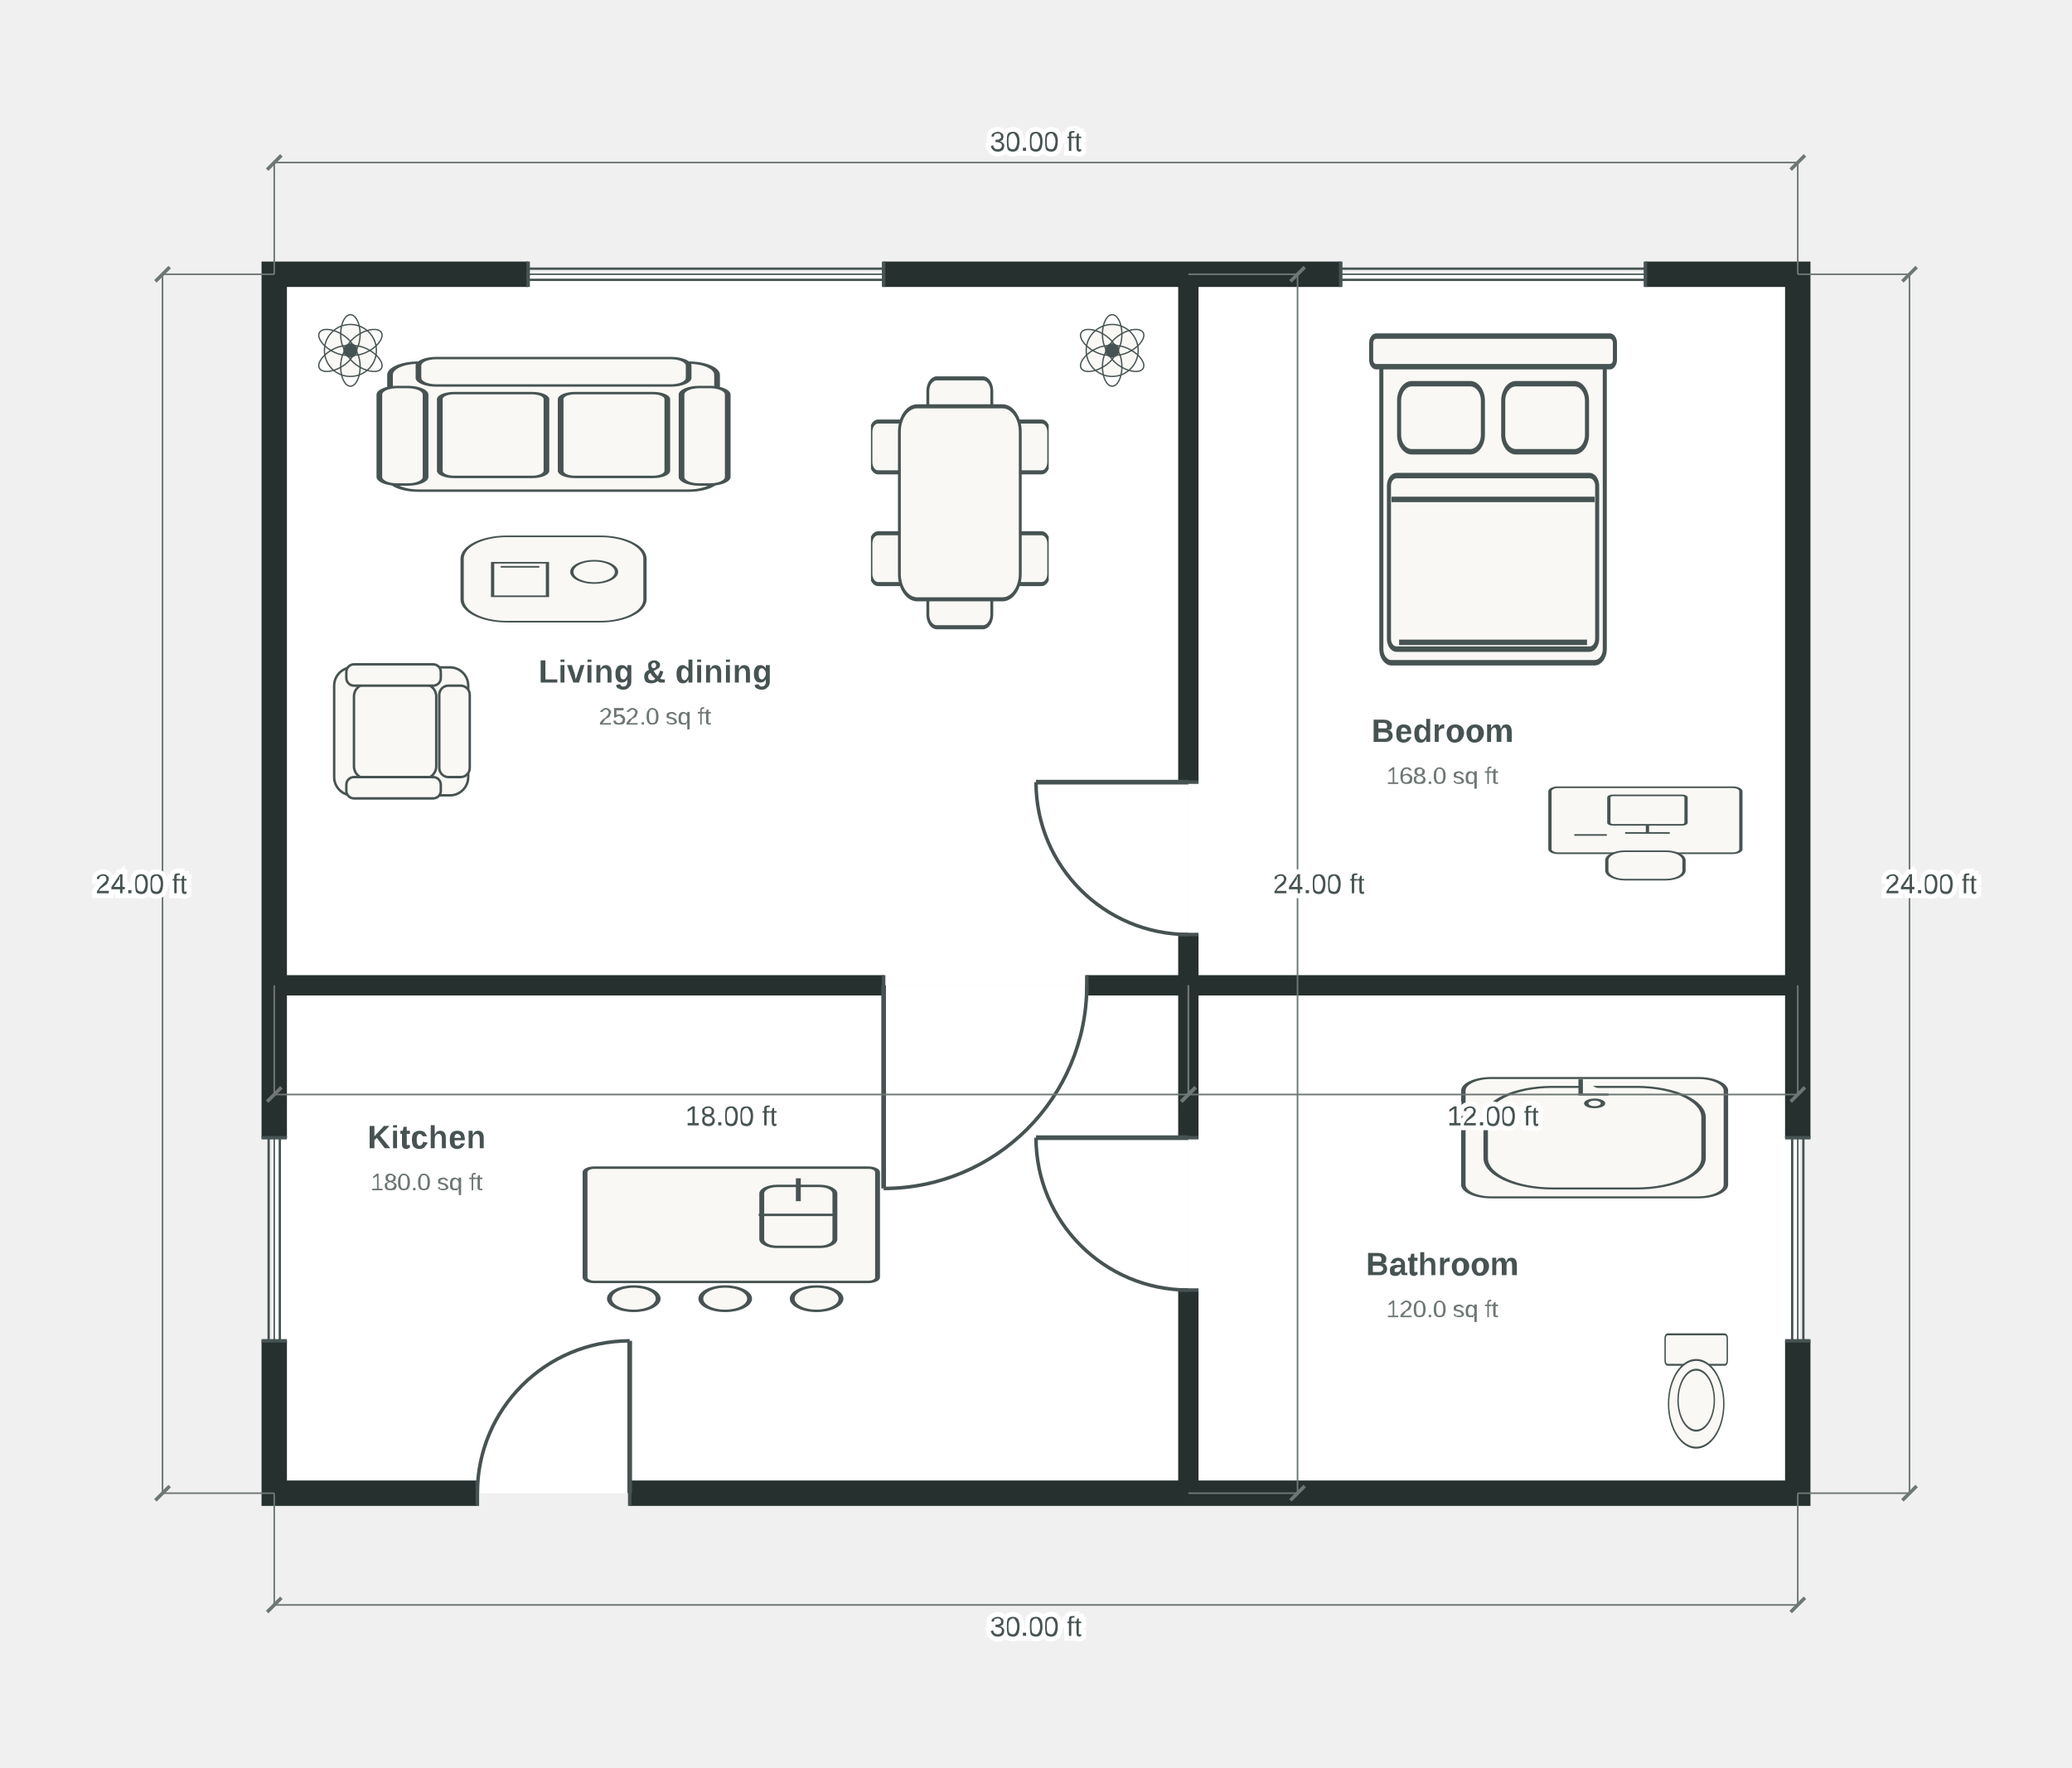
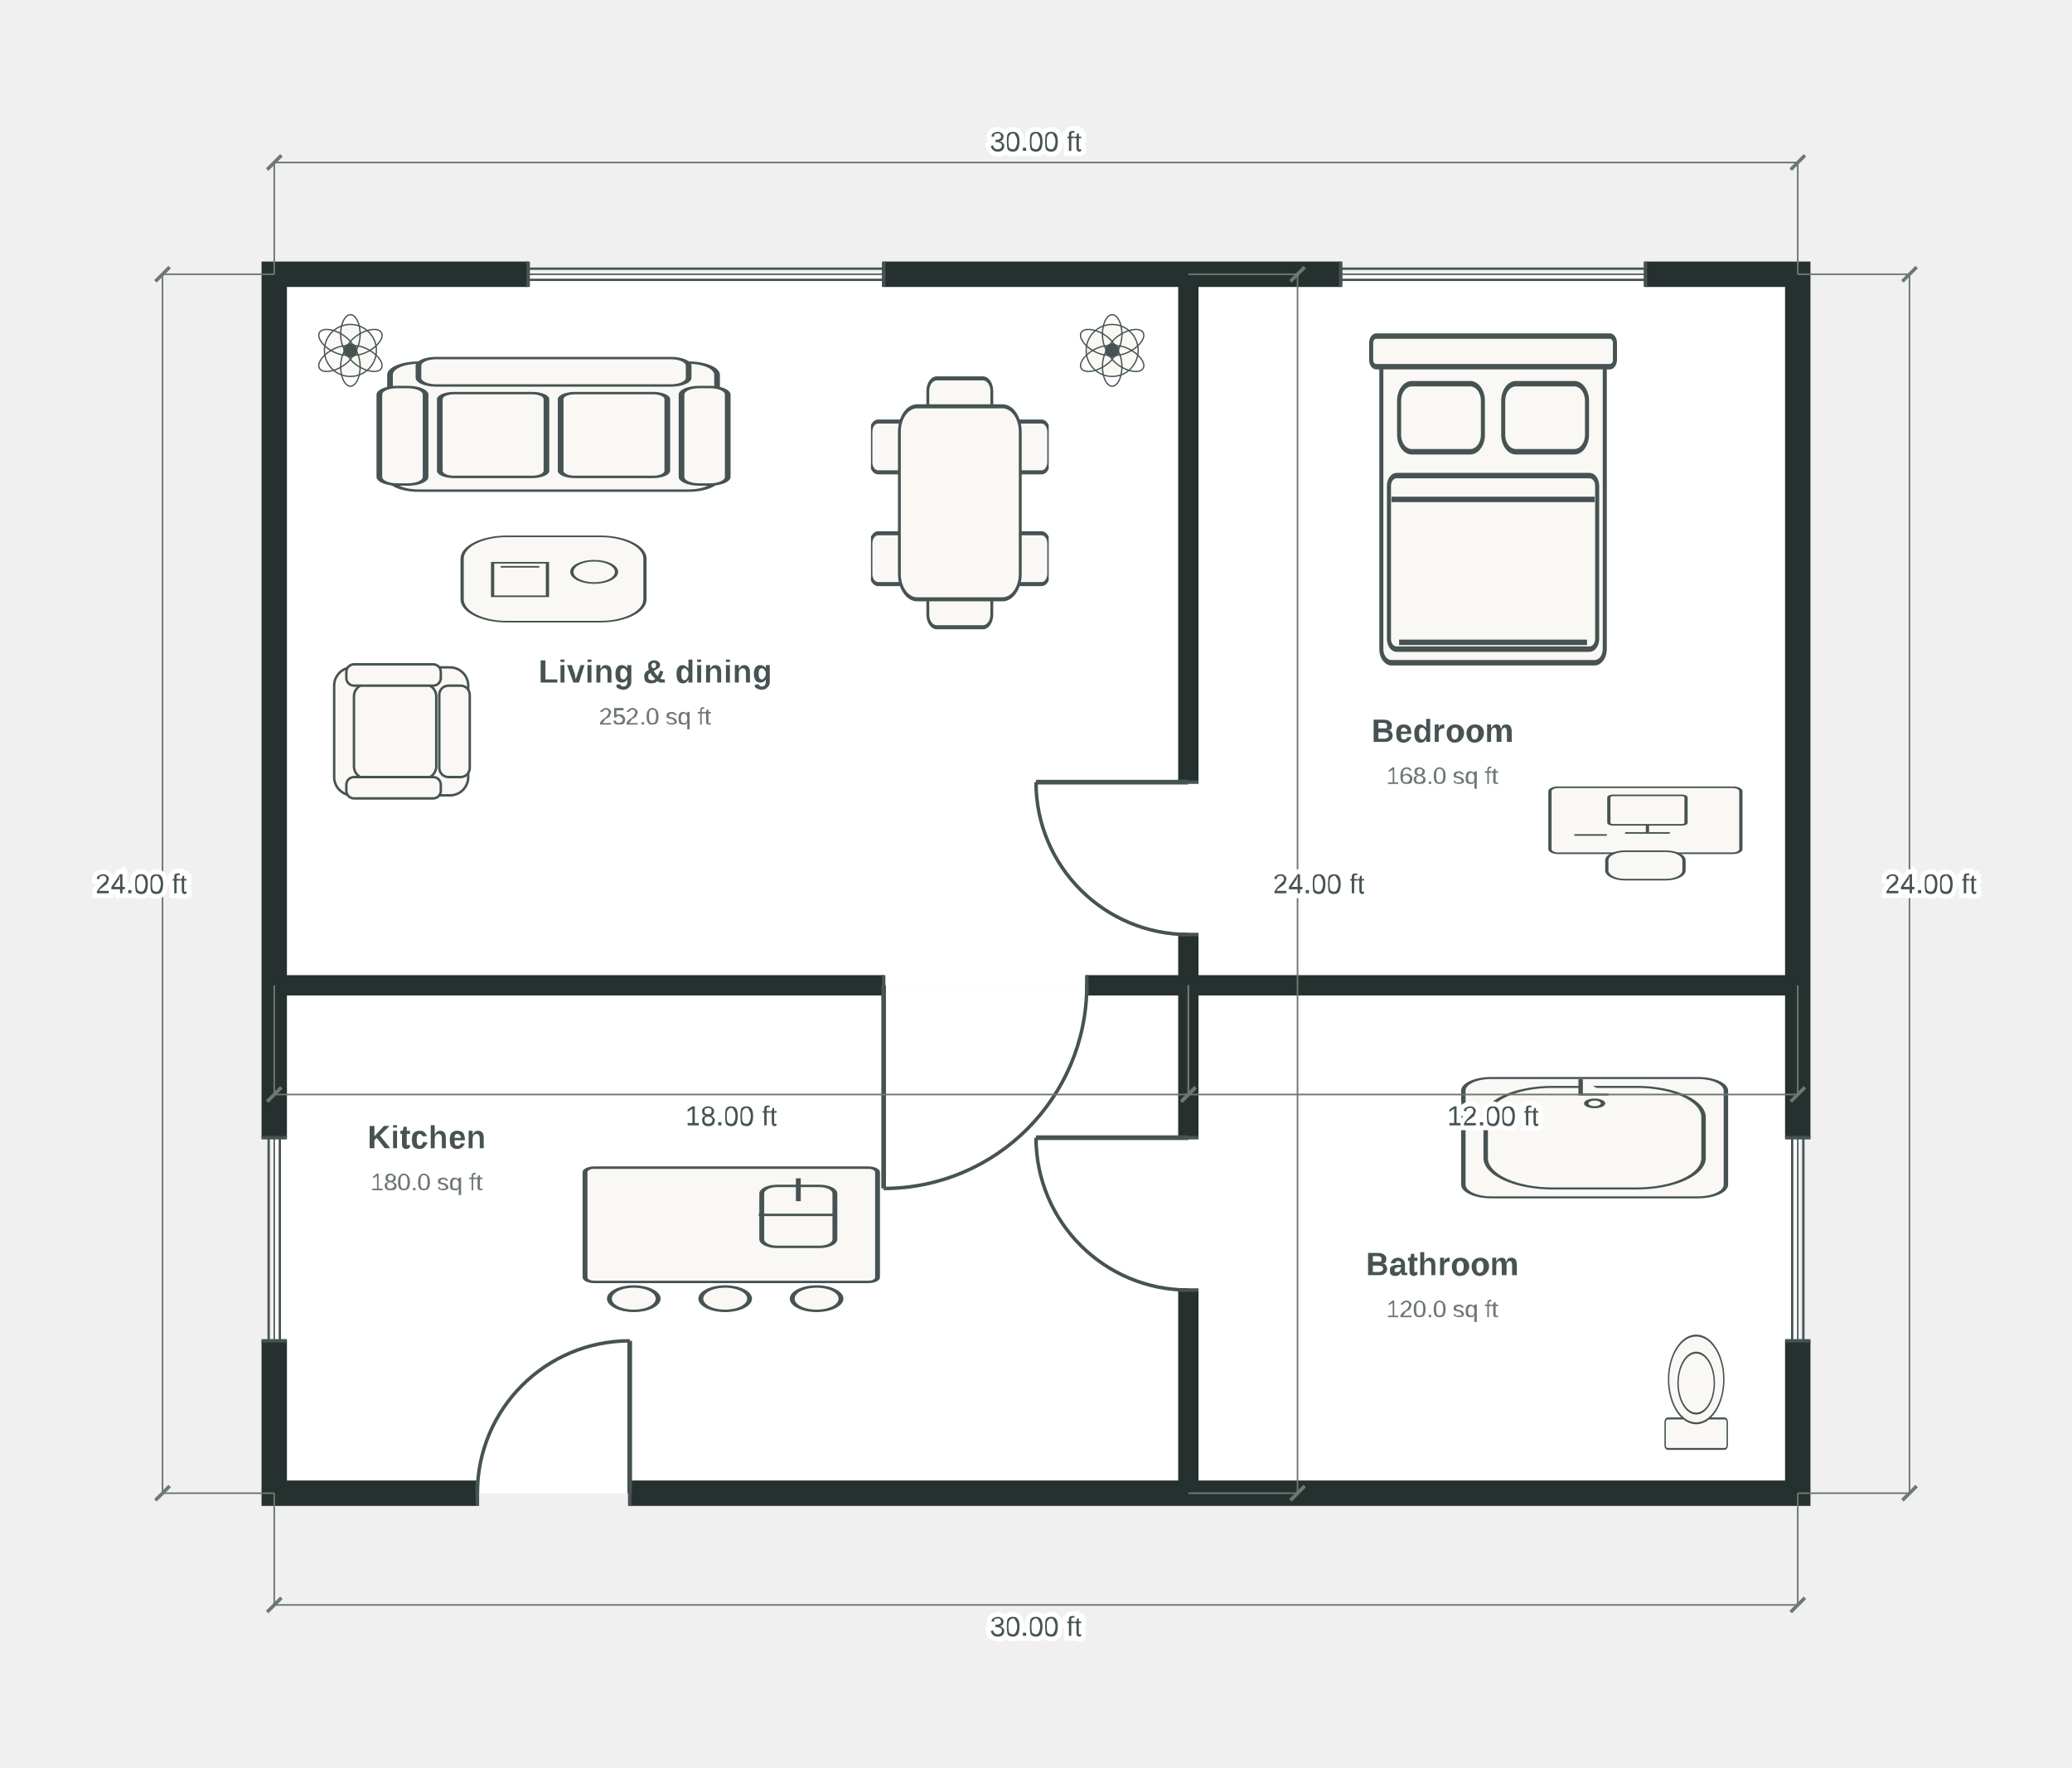
<svg xmlns="http://www.w3.org/2000/svg" class="fp-plan-drawing fp-preset-technical" data-testid="floor-plan-technical" data-geometry="{&quot;walls&quot;:[{&quot;id&quot;:&quot;north&quot;,&quot;a&quot;:[-15,-12],&quot;b&quot;:[15,-12],&quot;thickness&quot;:0.5,&quot;height&quot;:9},{&quot;id&quot;:&quot;east&quot;,&quot;a&quot;:[15,-12],&quot;b&quot;:[15,12],&quot;thickness&quot;:0.5,&quot;height&quot;:9},{&quot;id&quot;:&quot;south&quot;,&quot;a&quot;:[15,12],&quot;b&quot;:[-15,12],&quot;thickness&quot;:0.5,&quot;height&quot;:9},{&quot;id&quot;:&quot;west&quot;,&quot;a&quot;:[-15,12],&quot;b&quot;:[-15,-12],&quot;thickness&quot;:0.5,&quot;height&quot;:9},{&quot;id&quot;:&quot;bedroom-west&quot;,&quot;a&quot;:[3,-12],&quot;b&quot;:[3,12],&quot;thickness&quot;:0.4,&quot;height&quot;:9},{&quot;id&quot;:&quot;kitchen-divider&quot;,&quot;a&quot;:[-15,2],&quot;b&quot;:[3,2],&quot;thickness&quot;:0.4,&quot;height&quot;:9},{&quot;id&quot;:&quot;bath&quot;,&quot;a&quot;:[3,2],&quot;b&quot;:[15,2],&quot;thickness&quot;:0.4,&quot;height&quot;:9}],&quot;rooms&quot;:[{&quot;id&quot;:&quot;living&quot;,&quot;name&quot;:&quot;Living &amp; dining&quot;,&quot;points&quot;:[[-15,-12],[3,-12],[3,2],[-15,2]]},{&quot;id&quot;:&quot;bedroom&quot;,&quot;name&quot;:&quot;Bedroom&quot;,&quot;points&quot;:[[3,-12],[15,-12],[15,2],[3,2]]},{&quot;id&quot;:&quot;kitchen&quot;,&quot;name&quot;:&quot;Kitchen&quot;,&quot;points&quot;:[[-15,2],[3,2],[3,12],[-15,12]]},{&quot;id&quot;:&quot;bathroom&quot;,&quot;name&quot;:&quot;Bathroom&quot;,&quot;points&quot;:[[3,2],[15,2],[15,12],[3,12]]}],&quot;openings&quot;:[{&quot;id&quot;:&quot;entry&quot;,&quot;kind&quot;:&quot;door&quot;,&quot;wallId&quot;:&quot;south&quot;,&quot;offset&quot;:23,&quot;width&quot;:3,&quot;height&quot;:7,&quot;sill&quot;:0},{&quot;id&quot;:&quot;living-kitchen&quot;,&quot;kind&quot;:&quot;door&quot;,&quot;wallId&quot;:&quot;kitchen-divider&quot;,&quot;offset&quot;:12,&quot;width&quot;:4,&quot;height&quot;:7,&quot;sill&quot;:0},{&quot;id&quot;:&quot;bedroom-entry&quot;,&quot;kind&quot;:&quot;door&quot;,&quot;wallId&quot;:&quot;bedroom-west&quot;,&quot;offset&quot;:10,&quot;width&quot;:3,&quot;height&quot;:7,&quot;sill&quot;:0},{&quot;id&quot;:&quot;bath-entry&quot;,&quot;kind&quot;:&quot;door&quot;,&quot;wallId&quot;:&quot;bedroom-west&quot;,&quot;offset&quot;:17,&quot;width&quot;:3,&quot;height&quot;:7,&quot;sill&quot;:0},{&quot;id&quot;:&quot;living-window&quot;,&quot;kind&quot;:&quot;window&quot;,&quot;wallId&quot;:&quot;north&quot;,&quot;offset&quot;:5,&quot;width&quot;:7,&quot;height&quot;:4,&quot;sill&quot;:3},{&quot;id&quot;:&quot;bedroom-window&quot;,&quot;kind&quot;:&quot;window&quot;,&quot;wallId&quot;:&quot;north&quot;,&quot;offset&quot;:21,&quot;width&quot;:6,&quot;height&quot;:4,&quot;sill&quot;:3},{&quot;id&quot;:&quot;kitchen-window&quot;,&quot;kind&quot;:&quot;window&quot;,&quot;wallId&quot;:&quot;west&quot;,&quot;offset&quot;:3,&quot;width&quot;:4,&quot;height&quot;:4,&quot;sill&quot;:3},{&quot;id&quot;:&quot;bath-window&quot;,&quot;kind&quot;:&quot;window&quot;,&quot;wallId&quot;:&quot;east&quot;,&quot;offset&quot;:17,&quot;width&quot;:4,&quot;height&quot;:4,&quot;sill&quot;:3}]}" viewBox="-20.4 -17.4 40.8 34.8" role="img" aria-label="Courtyard concept — technical floor plan, ft" style="background:#ffffff;color:#465352">
  <defs>
    <pattern id="public-technical-warm-oak-warm-oak" width="3.2" height=".65" patternUnits="userSpaceOnUse">
      <rect width="3.2" height=".65" fill="#e8dcc6" />
      <path d="M0 .65H3.2M0 0V.65M1.6 .05h1M.2 .35h1" fill="none" stroke="#c5ae88" stroke-width=".018" opacity=".65" />
    </pattern>
    <pattern id="public-technical-warm-oak-light-stone" width="2.5" height="2.5" patternUnits="userSpaceOnUse">
      <rect width="2.5" height="2.5" fill="#e9e9e3" />
      <path d="M0 0H2.5V2.5M.5 .8l.7 .4 .5-.1" fill="none" stroke="#c8cbc3" stroke-width=".022" />
    </pattern>
    <pattern id="public-technical-warm-oak-grid" width="1.25" height="1.25" patternUnits="userSpaceOnUse">
      <circle cx="0" cy="0" r="0.046" fill="#6d7774" opacity=".4" />
    </pattern>
    <mask id="public-technical-warm-oak-openings" maskUnits="userSpaceOnUse" x="-20.4" y="-17.4" width="40.8" height="34.8">
      <rect x="-20.4" y="-17.4" width="40.8" height="34.8" fill="white" />
      <rect x="23" y="-0.296" width="3" height="0.592" transform="translate(15 12) rotate(180)" fill="black" />
      <rect x="12" y="-0.246" width="4" height="0.492" transform="translate(-15 2) rotate(0)" fill="black" />
      <rect x="10" y="-0.246" width="3" height="0.492" transform="translate(3 -12) rotate(90)" fill="black" />
      <rect x="17" y="-0.246" width="3" height="0.492" transform="translate(3 -12) rotate(90)" fill="black" />
      <rect x="5" y="-0.296" width="7" height="0.592" transform="translate(-15 -12) rotate(0)" fill="black" />
      <rect x="21" y="-0.296" width="6" height="0.592" transform="translate(-15 -12) rotate(0)" fill="black" />
      <rect x="3" y="-0.296" width="4" height="0.592" transform="translate(-15 12) rotate(-90)" fill="black" />
      <rect x="17" y="-0.296" width="4" height="0.592" transform="translate(15 -12) rotate(90)" fill="black" />
    </mask>
  </defs>
  <polygon points="-15,-12 3,-12 3,2 -15,2" fill="#ffffff" stroke="none" stroke-width="0.092" />
  <polygon points="3,-12 15,-12 15,2 3,2" fill="#ffffff" stroke="none" stroke-width="0.092" />
  <polygon points="-15,2 3,2 3,12 -15,12" fill="#ffffff" stroke="none" stroke-width="0.092" />
  <polygon points="3,2 15,2 15,12 3,12" fill="#ffffff" stroke="none" stroke-width="0.092" />
  <g data-furniture-id="sofa" transform="translate(-9.5 -9) rotate(0)" style="cursor:default">
    <svg x="-3.5" y="-1.5" width="7" height="3" viewBox="0 0 100 100" preserveAspectRatio="none" style="color:#465352;--furniture-fill:white">
      <g class="fp-symbol" stroke="currentColor" stroke-width="1.6" fill="var(--furniture-fill, #f9f8f4)" vector-effect="non-scaling-stroke">
        <rect x="4" y="8" width="92" height="84" rx="8" />
        <rect x="12" y="5" width="76" height="18" rx="5" />
        <rect x="1" y="24" width="13" height="64" rx="5" />
        <rect x="86" y="24" width="13" height="64" rx="5" />
        <rect x="18" y="28" width="30" height="55" rx="4" />
        <rect x="52" y="28" width="30" height="55" rx="4" />
      </g>
    </svg>
  </g>
  <g data-furniture-id="coffee" transform="translate(-9.5 -6) rotate(0)" style="cursor:default">
    <svg x="-2" y="-1" width="4" height="2" viewBox="0 0 100 100" preserveAspectRatio="none" style="color:#465352;--furniture-fill:white">
      <g class="fp-symbol" stroke="currentColor" stroke-width="1.6" fill="var(--furniture-fill, #f9f8f4)" vector-effect="non-scaling-stroke">
        <rect x="5" y="8" width="90" height="84" rx="22" />
        <circle cx="70" cy="43" r="11" />
        <path d="M20 34h27v33H20zM24 38h19" />
      </g>
    </svg>
  </g>
  <g data-furniture-id="chair" transform="translate(-12.5 -3) rotate(90)" style="cursor:default">
    <svg x="-1.5" y="-1.5" width="3" height="3" viewBox="0 0 100 100" preserveAspectRatio="none" style="color:#465352;--furniture-fill:white">
      <g class="fp-symbol" stroke="currentColor" stroke-width="1.6" fill="var(--furniture-fill, #f9f8f4)" vector-effect="non-scaling-stroke">
        <rect x="8" y="6" width="84" height="88" rx="12" />
        <rect x="19" y="27" width="62" height="54" rx="8" />
        <rect x="6" y="24" width="14" height="62" rx="5" />
        <rect x="80" y="24" width="14" height="62" rx="5" />
        <rect x="20" y="5" width="60" height="20" rx="6" />
      </g>
    </svg>
  </g>
  <g data-furniture-id="dining" transform="translate(-1.5 -7.5) rotate(90)" style="cursor:default">
    <svg x="-2.5" y="-1.75" width="5" height="3.5" viewBox="0 0 100 100" preserveAspectRatio="none" style="color:#465352;--furniture-fill:white">
      <g class="fp-symbol" stroke="currentColor" stroke-width="1.6" fill="var(--furniture-fill, #f9f8f4)" vector-effect="non-scaling-stroke">
        <g>
          <rect x="18" y="0" width="20" height="20" rx="4" />
          <rect x="18" y="80" width="20" height="20" rx="4" />
        </g>
        <g>
          <rect x="62" y="0" width="20" height="20" rx="4" />
          <rect x="62" y="80" width="20" height="20" rx="4" />
        </g>
        <rect x="1" y="32" width="16" height="36" rx="5" />
        <rect x="83" y="32" width="16" height="36" rx="5" />
        <rect x="12" y="16" width="76" height="68" rx="10" />
      </g>
    </svg>
  </g>
  <g data-furniture-id="plant1" transform="translate(-13.5 -10.5) rotate(0)" style="cursor:default">
    <svg x="-0.8" y="-0.8" width="1.6" height="1.6" viewBox="0 0 100 100" preserveAspectRatio="none" style="color:#465352;--furniture-fill:white">
      <g class="fp-symbol" stroke="currentColor" stroke-width="1.6" fill="var(--furniture-fill, #f9f8f4)" vector-effect="non-scaling-stroke">
        <circle cx="50" cy="50" r="32" />
        <ellipse cx="50" cy="30" rx="12" ry="24" transform="rotate(0 50 50)" fill="none" />
        <ellipse cx="50" cy="30" rx="12" ry="24" transform="rotate(60 50 50)" fill="none" />
        <ellipse cx="50" cy="30" rx="12" ry="24" transform="rotate(120 50 50)" fill="none" />
        <ellipse cx="50" cy="30" rx="12" ry="24" transform="rotate(180 50 50)" fill="none" />
        <ellipse cx="50" cy="30" rx="12" ry="24" transform="rotate(240 50 50)" fill="none" />
        <ellipse cx="50" cy="30" rx="12" ry="24" transform="rotate(300 50 50)" fill="none" />
        <circle cx="50" cy="50" r="8" fill="currentColor" />
      </g>
    </svg>
  </g>
  <g data-furniture-id="plant2" transform="translate(1.5 -10.5) rotate(0)" style="cursor:default">
    <svg x="-0.8" y="-0.8" width="1.6" height="1.6" viewBox="0 0 100 100" preserveAspectRatio="none" style="color:#465352;--furniture-fill:white">
      <g class="fp-symbol" stroke="currentColor" stroke-width="1.6" fill="var(--furniture-fill, #f9f8f4)" vector-effect="non-scaling-stroke">
        <circle cx="50" cy="50" r="32" />
        <ellipse cx="50" cy="30" rx="12" ry="24" transform="rotate(0 50 50)" fill="none" />
        <ellipse cx="50" cy="30" rx="12" ry="24" transform="rotate(60 50 50)" fill="none" />
        <ellipse cx="50" cy="30" rx="12" ry="24" transform="rotate(120 50 50)" fill="none" />
        <ellipse cx="50" cy="30" rx="12" ry="24" transform="rotate(180 50 50)" fill="none" />
        <ellipse cx="50" cy="30" rx="12" ry="24" transform="rotate(240 50 50)" fill="none" />
        <ellipse cx="50" cy="30" rx="12" ry="24" transform="rotate(300 50 50)" fill="none" />
        <circle cx="50" cy="50" r="8" fill="currentColor" />
      </g>
    </svg>
  </g>
  <g data-furniture-id="bed" transform="translate(9 -7.5) rotate(0)" style="cursor:default">
    <svg x="-2.5" y="-3.35" width="5" height="6.7" viewBox="0 0 100 100" preserveAspectRatio="none" style="color:#465352;--furniture-fill:white">
      <g class="fp-symbol" stroke="currentColor" stroke-width="1.6" fill="var(--furniture-fill, #f9f8f4)" vector-effect="non-scaling-stroke">
        <rect x="6" y="3" width="88" height="94" rx="4" />
        <rect x="2" y="1" width="96" height="9" rx="2" />
        <rect x="13" y="15" width="33" height="20" rx="5" />
        <rect x="54" y="15" width="33" height="20" rx="5" />
        <rect x="9" y="42" width="82" height="51" rx="3" />
        <path d="M10 49H90M13 91H87" fill="none" />
      </g>
    </svg>
  </g>
  <g data-furniture-id="desk" transform="translate(12 -1) rotate(0)" style="cursor:default">
    <svg x="-2" y="-1" width="4" height="2" viewBox="0 0 100 100" preserveAspectRatio="none" style="color:#465352;--furniture-fill:white">
      <g class="fp-symbol" stroke="currentColor" stroke-width="1.6" fill="var(--furniture-fill, #f9f8f4)" vector-effect="non-scaling-stroke">
        <rect x="3" y="5" width="94" height="65" rx="4" />
        <rect x="31" y="68" width="38" height="28" rx="9" />
        <rect x="32" y="13" width="38" height="29" rx="2" />
        <path d="M51 42v8M40 50h22M15 52h16" />
      </g>
    </svg>
  </g>
  <g data-furniture-id="island" transform="translate(-6 7) rotate(0)" style="cursor:default">
    <svg x="-3" y="-1.5" width="6" height="3" viewBox="0 0 100 100" preserveAspectRatio="none" style="color:#465352;--furniture-fill:white">
      <g class="fp-symbol" stroke="currentColor" stroke-width="1.6" fill="var(--furniture-fill, #f9f8f4)" vector-effect="non-scaling-stroke">
        <rect x="2" y="3" width="96" height="75" rx="3" />
        <circle cx="18" cy="89" r="8" />
        <circle cx="48" cy="89" r="8" />
        <circle cx="78" cy="89" r="8" />
        <rect x="60" y="15" width="24" height="40" rx="5" />
        <path d="M59 34h25M72 10v15" />
      </g>
    </svg>
  </g>
  <g data-furniture-id="bath" transform="translate(11 5) rotate(0)" style="cursor:default">
    <svg x="-2.75" y="-1.25" width="5.5" height="2.5" viewBox="0 0 100 100" preserveAspectRatio="none" style="color:#465352;--furniture-fill:white">
      <g class="fp-symbol" stroke="currentColor" stroke-width="1.6" fill="var(--furniture-fill, #f9f8f4)" vector-effect="non-scaling-stroke">
        <rect x="3" y="3" width="94" height="94" rx="10" />
        <rect x="11" y="10" width="78" height="80" rx="24" />
        <circle cx="50" cy="23" r="3" />
        <path d="M45 4v12h10" />
      </g>
    </svg>
  </g>
-   <g data-furniture-id="toilet" transform="translate(13 10) rotate(0)" style="cursor:default">
+   <g data-furniture-id="toilet" transform="translate(13 10) rotate(180)" style="cursor:default">
    <svg x="-0.85" y="-1.2" width="1.7" height="2.4" viewBox="0 0 100 100" preserveAspectRatio="none" style="color:#465352;--furniture-fill:white">
      <g class="fp-symbol" stroke="currentColor" stroke-width="1.6" fill="var(--furniture-fill, #f9f8f4)" vector-effect="non-scaling-stroke">
        <rect x="14" y="3" width="72" height="25" rx="3" />
        <ellipse cx="50" cy="60" rx="32" ry="36" />
        <ellipse cx="50" cy="57" rx="21" ry="25" />
      </g>
    </svg>
  </g>
  <g mask="url(#public-technical-warm-oak-openings)" fill="none" stroke="#26302f" stroke-linejoin="miter" stroke-miterlimit="4" stroke-linecap="butt">
    <path d="M-15 -12 L15 -12 L15 12 L-15 12 Z" stroke-width="0.5" />
    <path d="M3 -12 L3 12" stroke-width="0.4" />
    <path d="M-15 2 L3 2 L15 2" stroke-width="0.4" />
  </g>
  <g transform="translate(15 12) rotate(180) translate(23 0)" stroke="#465352" stroke-width="0.069" fill="none">
    <path d="M0 -0.25v0.5M3 -0.25v0.5" />
    <g transform="translate(0 0) scale(1 1)" opacity="1">
      <path d="M0 0V3" stroke-width="0.092" />
      <path d="M3 0A3 3 0 0 1 0 3" />
    </g>
  </g>
  <g transform="translate(-15 2) rotate(0) translate(12 0)" stroke="#465352" stroke-width="0.069" fill="none">
    <path d="M0 -0.2v0.4M4 -0.2v0.4" />
    <g transform="translate(0 0) scale(1 1)" opacity="1">
      <path d="M0 0V4" stroke-width="0.092" />
      <path d="M4 0A4 4 0 0 1 0 4" />
    </g>
  </g>
  <g transform="translate(3 -12) rotate(90) translate(10 0)" stroke="#465352" stroke-width="0.069" fill="none">
    <path d="M0 -0.2v0.4M3 -0.2v0.4" />
    <g transform="translate(0 0) scale(1 1)" opacity="1">
      <path d="M0 0V3" stroke-width="0.092" />
      <path d="M3 0A3 3 0 0 1 0 3" />
    </g>
  </g>
  <g transform="translate(3 -12) rotate(90) translate(17 0)" stroke="#465352" stroke-width="0.069" fill="none">
    <path d="M0 -0.2v0.4M3 -0.2v0.4" />
    <g transform="translate(0 0) scale(1 1)" opacity="1">
      <path d="M0 0V3" stroke-width="0.092" />
      <path d="M3 0A3 3 0 0 1 0 3" />
    </g>
  </g>
  <g transform="translate(-15 -12) rotate(0) translate(5 0)" stroke="#465352" stroke-width="0.069" fill="none">
    <path d="M0 -0.25v0.5M7 -0.25v0.5" />
    <path d="M0 -0.11h7M0 0.11h7" stroke-width="0.046" />
    <path d="M0 0h7" stroke-width="0.028" />
  </g>
  <g transform="translate(-15 -12) rotate(0) translate(21 0)" stroke="#465352" stroke-width="0.069" fill="none">
    <path d="M0 -0.25v0.5M6 -0.25v0.5" />
    <path d="M0 -0.11h6M0 0.11h6" stroke-width="0.046" />
    <path d="M0 0h6" stroke-width="0.028" />
  </g>
  <g transform="translate(-15 12) rotate(-90) translate(3 0)" stroke="#465352" stroke-width="0.069" fill="none">
    <path d="M0 -0.25v0.5M4 -0.25v0.5" />
    <path d="M0 -0.11h4M0 0.11h4" stroke-width="0.046" />
    <path d="M0 0h4" stroke-width="0.028" />
  </g>
  <g transform="translate(15 -12) rotate(90) translate(17 0)" stroke="#465352" stroke-width="0.069" fill="none">
    <path d="M0 -0.25v0.5M4 -0.25v0.5" />
    <path d="M0 -0.11h4M0 0.11h4" stroke-width="0.046" />
    <path d="M0 0h4" stroke-width="0.028" />
  </g>
  <g text-anchor="middle" fill="#465352" font-family="Arial, sans-serif" paint-order="stroke" stroke="#ffffff" stroke-width="0.14" stroke-linejoin="round">
    <text x="-7.5" y="-3.961" font-size="0.638" font-weight="600">Living &amp; dining</text>
    <text x="-7.5" y="-3.131" font-size="0.472" fill="#6d7774">252.0 sq ft</text>
  </g>
  <g text-anchor="middle" fill="#465352" font-family="Arial, sans-serif" paint-order="stroke" stroke="#ffffff" stroke-width="0.14" stroke-linejoin="round">
    <text x="8" y="-2.794" font-size="0.638" font-weight="600">Bedroom</text>
    <text x="8" y="-1.965" font-size="0.472" fill="#6d7774">168.0 sq ft</text>
  </g>
  <g text-anchor="middle" fill="#465352" font-family="Arial, sans-serif" paint-order="stroke" stroke="#ffffff" stroke-width="0.14" stroke-linejoin="round">
    <text x="-12" y="5.206" font-size="0.638" font-weight="600">Kitchen</text>
    <text x="-12" y="6.035" font-size="0.472" fill="#6d7774">180.0 sq ft</text>
  </g>
  <g text-anchor="middle" fill="#465352" font-family="Arial, sans-serif" paint-order="stroke" stroke="#ffffff" stroke-width="0.14" stroke-linejoin="round">
    <text x="8" y="7.706" font-size="0.638" font-weight="600">Bathroom</text>
    <text x="8" y="8.535" font-size="0.472" fill="#6d7774">120.0 sq ft</text>
  </g>
  <g stroke="#6d7774" stroke-width="0.032" fill="none">
    <path d="M-15 -12L-15 -14.2M15 -12L15 -14.2M-15 -14.2L15 -14.2" />
    <path d="M-15.14 -14.06l0.281 -0.281" stroke-width="0.069" />
    <path d="M14.86 -14.06l0.281 -0.281" stroke-width="0.069" />
    <text x="0" y="-14.62" text-anchor="middle" dominant-baseline="central" font-size="0.543" font-family="Arial, sans-serif" stroke="#ffffff" stroke-width="0.191" paint-order="stroke" fill="#465352">30.00 ft</text>
  </g>
  <g stroke="#6d7774" stroke-width="0.032" fill="none">
    <path d="M15 -12L17.2 -12M15 12L17.2 12M17.2 -12L17.2 12" />
    <path d="M17.06 -11.86l0.281 -0.281" stroke-width="0.069" />
    <path d="M17.06 12.14l0.281 -0.281" stroke-width="0.069" />
    <text x="17.62" y="0" text-anchor="middle" dominant-baseline="central" font-size="0.543" font-family="Arial, sans-serif" stroke="#ffffff" stroke-width="0.191" paint-order="stroke" fill="#465352">24.00 ft</text>
  </g>
  <g stroke="#6d7774" stroke-width="0.032" fill="none">
    <path d="M15 12L15 14.2M-15 12L-15 14.2M15 14.2L-15 14.2" />
    <path d="M14.86 14.34l0.281 -0.281" stroke-width="0.069" />
    <path d="M-15.14 14.34l0.281 -0.281" stroke-width="0.069" />
    <text x="0" y="14.62" text-anchor="middle" dominant-baseline="central" font-size="0.543" font-family="Arial, sans-serif" stroke="#ffffff" stroke-width="0.191" paint-order="stroke" fill="#465352">30.00 ft</text>
  </g>
  <g stroke="#6d7774" stroke-width="0.032" fill="none">
    <path d="M-15 12L-17.2 12M-15 -12L-17.2 -12M-17.2 12L-17.2 -12" />
    <path d="M-17.34 12.14l0.281 -0.281" stroke-width="0.069" />
    <path d="M-17.34 -11.86l0.281 -0.281" stroke-width="0.069" />
    <text x="-17.62" y="0" text-anchor="middle" dominant-baseline="central" font-size="0.543" font-family="Arial, sans-serif" stroke="#ffffff" stroke-width="0.191" paint-order="stroke" fill="#465352">24.00 ft</text>
  </g>
  <g stroke="#6d7774" stroke-width="0.032" fill="none">
    <path d="M3 -12L5.15 -12M3 12L5.15 12M5.15 -12L5.15 12" />
    <path d="M5.01 -11.86l0.281 -0.281" stroke-width="0.069" />
    <path d="M5.01 12.14l0.281 -0.281" stroke-width="0.069" />
    <text x="5.57" y="0" text-anchor="middle" dominant-baseline="central" font-size="0.543" font-family="Arial, sans-serif" stroke="#ffffff" stroke-width="0.191" paint-order="stroke" fill="#465352">24.00 ft</text>
  </g>
  <g stroke="#6d7774" stroke-width="0.032" fill="none">
    <path d="M-15 2L-15 4.15M3 2L3 4.15M-15 4.15L3 4.15" />
    <path d="M-15.14 4.29l0.281 -0.281" stroke-width="0.069" />
    <path d="M2.86 4.29l0.281 -0.281" stroke-width="0.069" />
    <text x="-6" y="4.57" text-anchor="middle" dominant-baseline="central" font-size="0.543" font-family="Arial, sans-serif" stroke="#ffffff" stroke-width="0.191" paint-order="stroke" fill="#465352">18.00 ft</text>
  </g>
  <g stroke="#6d7774" stroke-width="0.032" fill="none">
    <path d="M3 2L3 4.15M15 2L15 4.15M3 4.15L15 4.15" />
    <path d="M2.86 4.29l0.281 -0.281" stroke-width="0.069" />
    <path d="M14.86 4.29l0.281 -0.281" stroke-width="0.069" />
    <text x="9" y="4.57" text-anchor="middle" dominant-baseline="central" font-size="0.543" font-family="Arial, sans-serif" stroke="#ffffff" stroke-width="0.191" paint-order="stroke" fill="#465352">12.00 ft</text>
  </g>
</svg>
